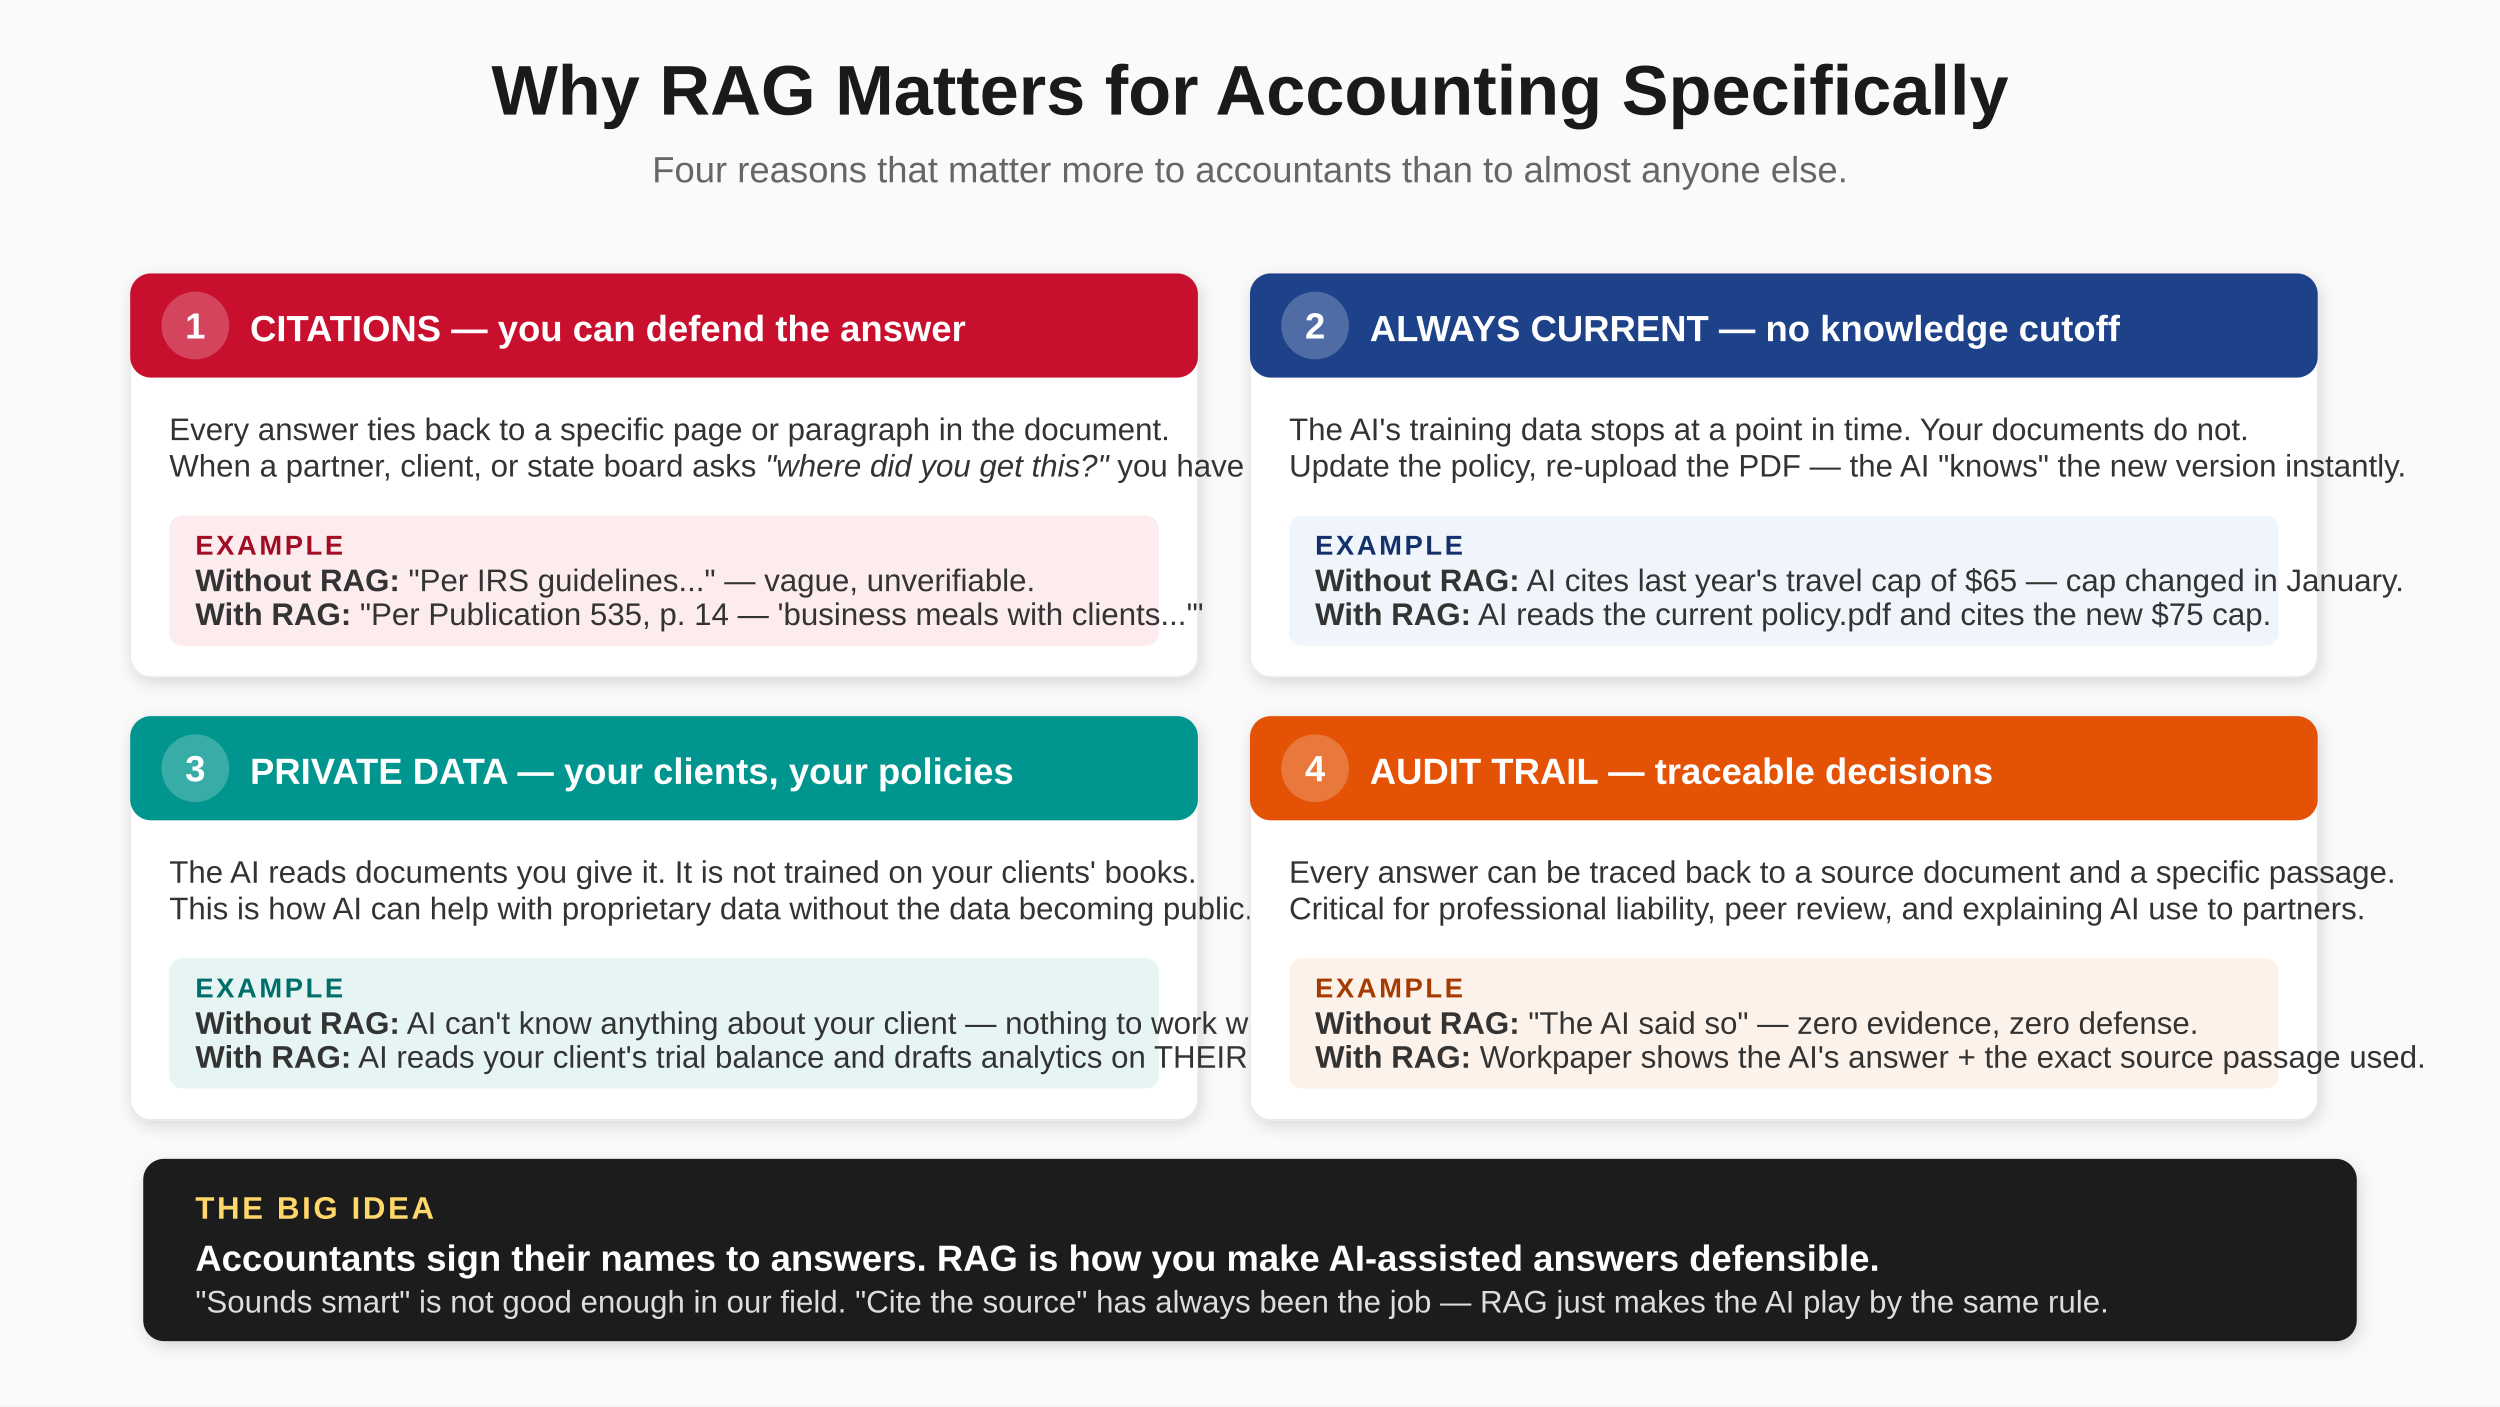
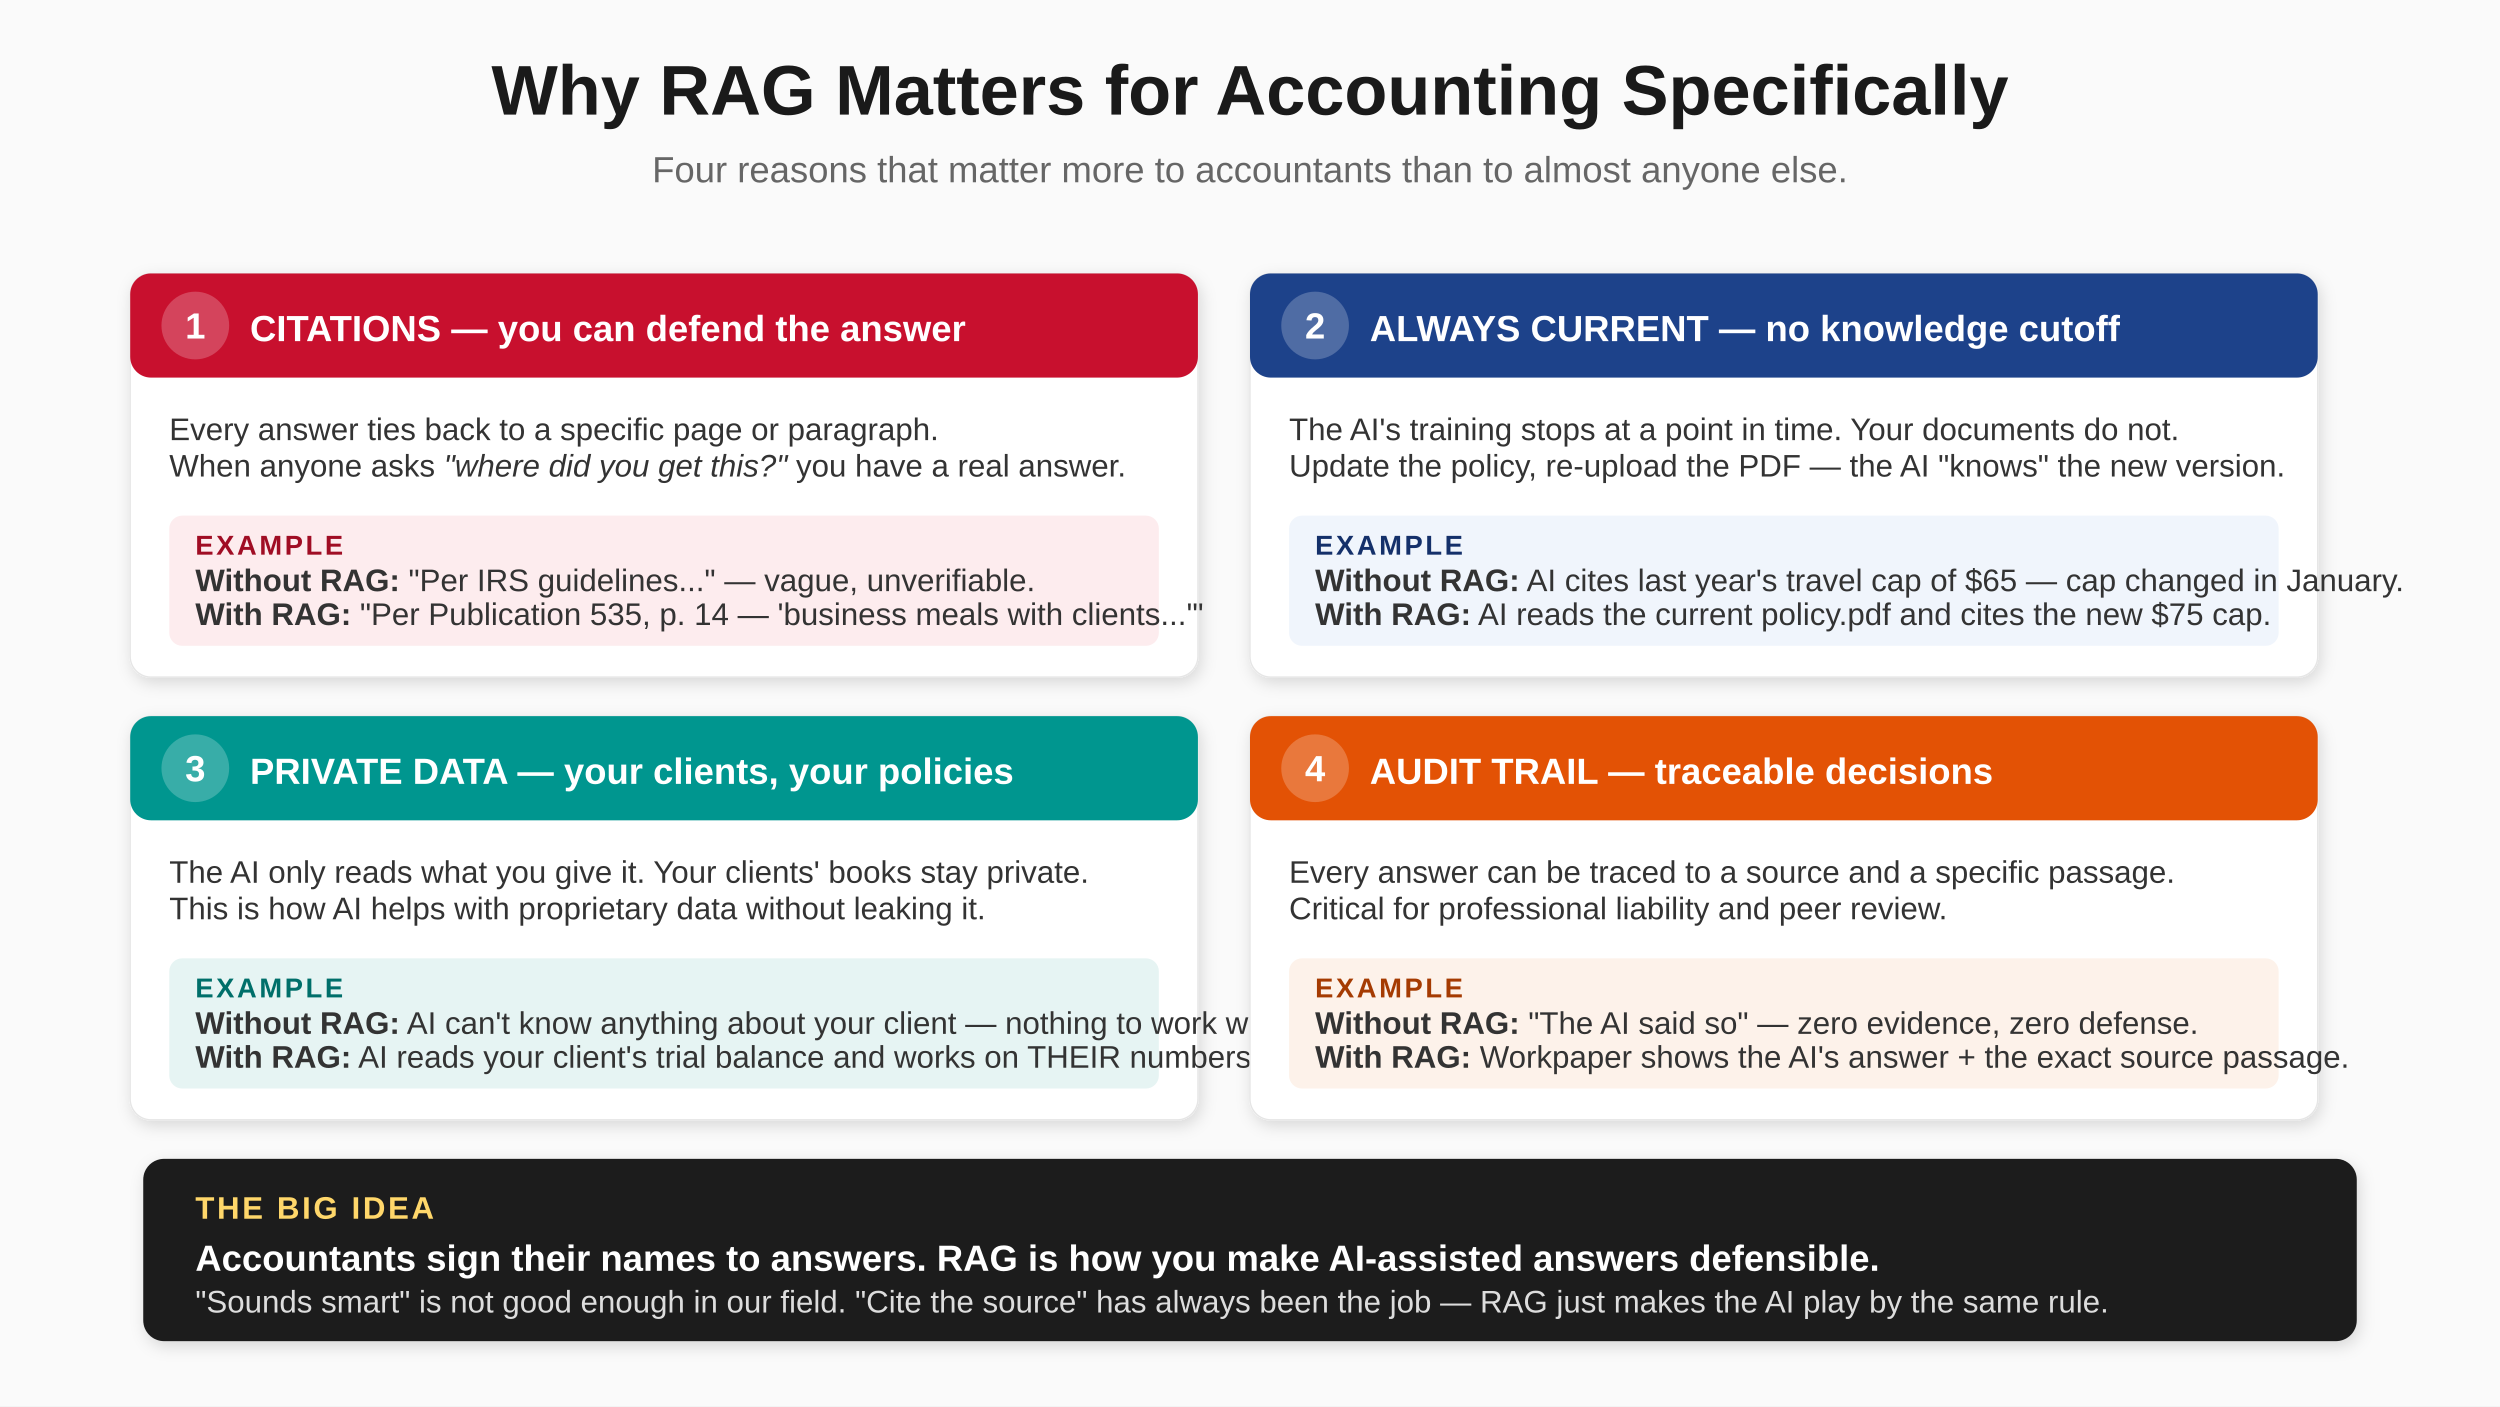
<svg xmlns="http://www.w3.org/2000/svg" viewBox="0 0 1920 1080" font-family="Montserrat, Arial, sans-serif">
  <defs>
    <filter id="shadow" x="-20%" y="-20%" width="140%" height="140%">
      <feDropShadow dx="2" dy="4" stdDeviation="6" flood-opacity="0.14" />
    </filter>
  </defs>
  <rect width="1920" height="1080" fill="#FAFAFA" />
  <text x="960" y="88" text-anchor="middle" font-size="54" font-weight="800" fill="#1A1A1A">Why RAG Matters for Accounting Specifically</text>
  <text x="960" y="140" text-anchor="middle" font-size="28" font-weight="500" fill="#666666">Four reasons that matter more to accountants than to almost anyone else.</text>
  <g transform="translate(100, 210)">
    <rect x="0" y="0" width="820" height="310" rx="16" fill="#FFFFFF" stroke="#E5E5E5" filter="url(#shadow)" />
    <rect x="0" y="0" width="820" height="80" rx="16" fill="#C8102E" />
    <circle cx="50" cy="40" r="26" fill="rgba(255,255,255,0.22)" />
    <text x="50" y="50" text-anchor="middle" font-size="28" font-weight="800" fill="#FFFFFF">1</text>
    <text x="92" y="52" font-size="28" font-weight="800" fill="#FFFFFF">CITATIONS — you can defend the answer</text>
-     <text x="30" y="128" font-size="24" fill="#333">Every answer ties back to a specific page or paragraph in the document.</text>
-     <text x="30" y="156" font-size="24" fill="#333">When a partner, client, or state board asks <tspan font-style="italic">"where did you get this?"</tspan> you have a real answer.</text>
+     <text x="30" y="128" font-size="24" fill="#333">Every answer ties back to a specific page or paragraph.</text>
+     <text x="30" y="156" font-size="24" fill="#333">When anyone asks <tspan font-style="italic">"where did you get this?"</tspan> you have a real answer.</text>
    <g transform="translate(30, 186)">
      <rect x="0" y="0" width="760" height="100" rx="10" fill="#FDECEE" />
      <text x="20" y="30" font-size="21" font-weight="700" fill="#A00D24" letter-spacing="2">EXAMPLE</text>
      <text x="20" y="58" font-size="24" fill="#333">
        <tspan font-weight="700">Without RAG:</tspan> "Per IRS guidelines..." — vague, unverifiable.</text>
      <text x="20" y="84" font-size="24" fill="#333">
        <tspan font-weight="700">With RAG:</tspan> "Per Publication 535, p. 14 — 'business meals with clients...'"</text>
    </g>
  </g>
  <g transform="translate(960, 210)">
    <rect x="0" y="0" width="820" height="310" rx="16" fill="#FFFFFF" stroke="#E5E5E5" filter="url(#shadow)" />
    <rect x="0" y="0" width="820" height="80" rx="16" fill="#1D428A" />
    <circle cx="50" cy="40" r="26" fill="rgba(255,255,255,0.22)" />
    <text x="50" y="50" text-anchor="middle" font-size="28" font-weight="800" fill="#FFFFFF">2</text>
    <text x="92" y="52" font-size="28" font-weight="800" fill="#FFFFFF">ALWAYS CURRENT — no knowledge cutoff</text>
-     <text x="30" y="128" font-size="24" fill="#333">The AI's training data stops at a point in time. Your documents do not.</text>
-     <text x="30" y="156" font-size="24" fill="#333">Update the policy, re-upload the PDF — the AI "knows" the new version instantly.</text>
+     <text x="30" y="128" font-size="24" fill="#333">The AI's training stops at a point in time. Your documents do not.</text>
+     <text x="30" y="156" font-size="24" fill="#333">Update the policy, re-upload the PDF — the AI "knows" the new version.</text>
    <g transform="translate(30, 186)">
      <rect x="0" y="0" width="760" height="100" rx="10" fill="#F0F5FC" />
      <text x="20" y="30" font-size="21" font-weight="700" fill="#14306A" letter-spacing="2">EXAMPLE</text>
      <text x="20" y="58" font-size="24" fill="#333">
        <tspan font-weight="700">Without RAG:</tspan> AI cites last year's travel cap of $65 — cap changed in January.</text>
      <text x="20" y="84" font-size="24" fill="#333">
        <tspan font-weight="700">With RAG:</tspan> AI reads the current policy.pdf and cites the new $75 cap.</text>
    </g>
  </g>
  <g transform="translate(100, 550)">
    <rect x="0" y="0" width="820" height="310" rx="16" fill="#FFFFFF" stroke="#E5E5E5" filter="url(#shadow)" />
    <rect x="0" y="0" width="820" height="80" rx="16" fill="#00968F" />
    <circle cx="50" cy="40" r="26" fill="rgba(255,255,255,0.22)" />
    <text x="50" y="50" text-anchor="middle" font-size="28" font-weight="800" fill="#FFFFFF">3</text>
    <text x="92" y="52" font-size="28" font-weight="800" fill="#FFFFFF">PRIVATE DATA — your clients, your policies</text>
-     <text x="30" y="128" font-size="24" fill="#333">The AI reads documents you give it. It is not trained on your clients' books.</text>
-     <text x="30" y="156" font-size="24" fill="#333">This is how AI can help with proprietary data without the data becoming public.</text>
+     <text x="30" y="128" font-size="24" fill="#333">The AI only reads what you give it. Your clients' books stay private.</text>
+     <text x="30" y="156" font-size="24" fill="#333">This is how AI helps with proprietary data without leaking it.</text>
    <g transform="translate(30, 186)">
      <rect x="0" y="0" width="760" height="100" rx="10" fill="#E6F4F3" />
      <text x="20" y="30" font-size="21" font-weight="700" fill="#006F6A" letter-spacing="2">EXAMPLE</text>
      <text x="20" y="58" font-size="24" fill="#333">
        <tspan font-weight="700">Without RAG:</tspan> AI can't know anything about your client — nothing to work with.</text>
      <text x="20" y="84" font-size="24" fill="#333">
-         <tspan font-weight="700">With RAG:</tspan> AI reads your client's trial balance and drafts analytics on THEIR numbers.</text>
+         <tspan font-weight="700">With RAG:</tspan> AI reads your client's trial balance and works on THEIR numbers.</text>
    </g>
  </g>
  <g transform="translate(960, 550)">
    <rect x="0" y="0" width="820" height="310" rx="16" fill="#FFFFFF" stroke="#E5E5E5" filter="url(#shadow)" />
    <rect x="0" y="0" width="820" height="80" rx="16" fill="#E35205" />
    <circle cx="50" cy="40" r="26" fill="rgba(255,255,255,0.22)" />
    <text x="50" y="50" text-anchor="middle" font-size="28" font-weight="800" fill="#FFFFFF">4</text>
    <text x="92" y="52" font-size="28" font-weight="800" fill="#FFFFFF">AUDIT TRAIL — traceable decisions</text>
-     <text x="30" y="128" font-size="24" fill="#333">Every answer can be traced back to a source document and a specific passage.</text>
-     <text x="30" y="156" font-size="24" fill="#333">Critical for professional liability, peer review, and explaining AI use to partners.</text>
+     <text x="30" y="128" font-size="24" fill="#333">Every answer can be traced to a source and a specific passage.</text>
+     <text x="30" y="156" font-size="24" fill="#333">Critical for professional liability and peer review.</text>
    <g transform="translate(30, 186)">
      <rect x="0" y="0" width="760" height="100" rx="10" fill="#FDF2EA" />
      <text x="20" y="30" font-size="21" font-weight="700" fill="#A53B02" letter-spacing="2">EXAMPLE</text>
      <text x="20" y="58" font-size="24" fill="#333">
        <tspan font-weight="700">Without RAG:</tspan> "The AI said so" — zero evidence, zero defense.</text>
      <text x="20" y="84" font-size="24" fill="#333">
-         <tspan font-weight="700">With RAG:</tspan> Workpaper shows the AI's answer + the exact source passage used.</text>
+         <tspan font-weight="700">With RAG:</tspan> Workpaper shows the AI's answer + the exact source passage.</text>
    </g>
  </g>
  <g transform="translate(960, 890)">
    <rect x="-850" y="0" width="1700" height="140" rx="16" fill="#1A1A1A" filter="url(#shadow)" />
    <text x="-810" y="46" font-size="24" font-weight="700" fill="#FFD76A" letter-spacing="2">THE BIG IDEA</text>
    <text x="-810" y="86" font-size="28" font-weight="700" fill="#FFFFFF">Accountants sign their names to answers. RAG is how you make AI-assisted answers defensible.</text>
    <text x="-810" y="118" font-size="24" fill="#FFFFFF" opacity="0.85">"Sounds smart" is not good enough in our field. "Cite the source" has always been the job — RAG just makes the AI play by the same rule.</text>
  </g>
</svg>
